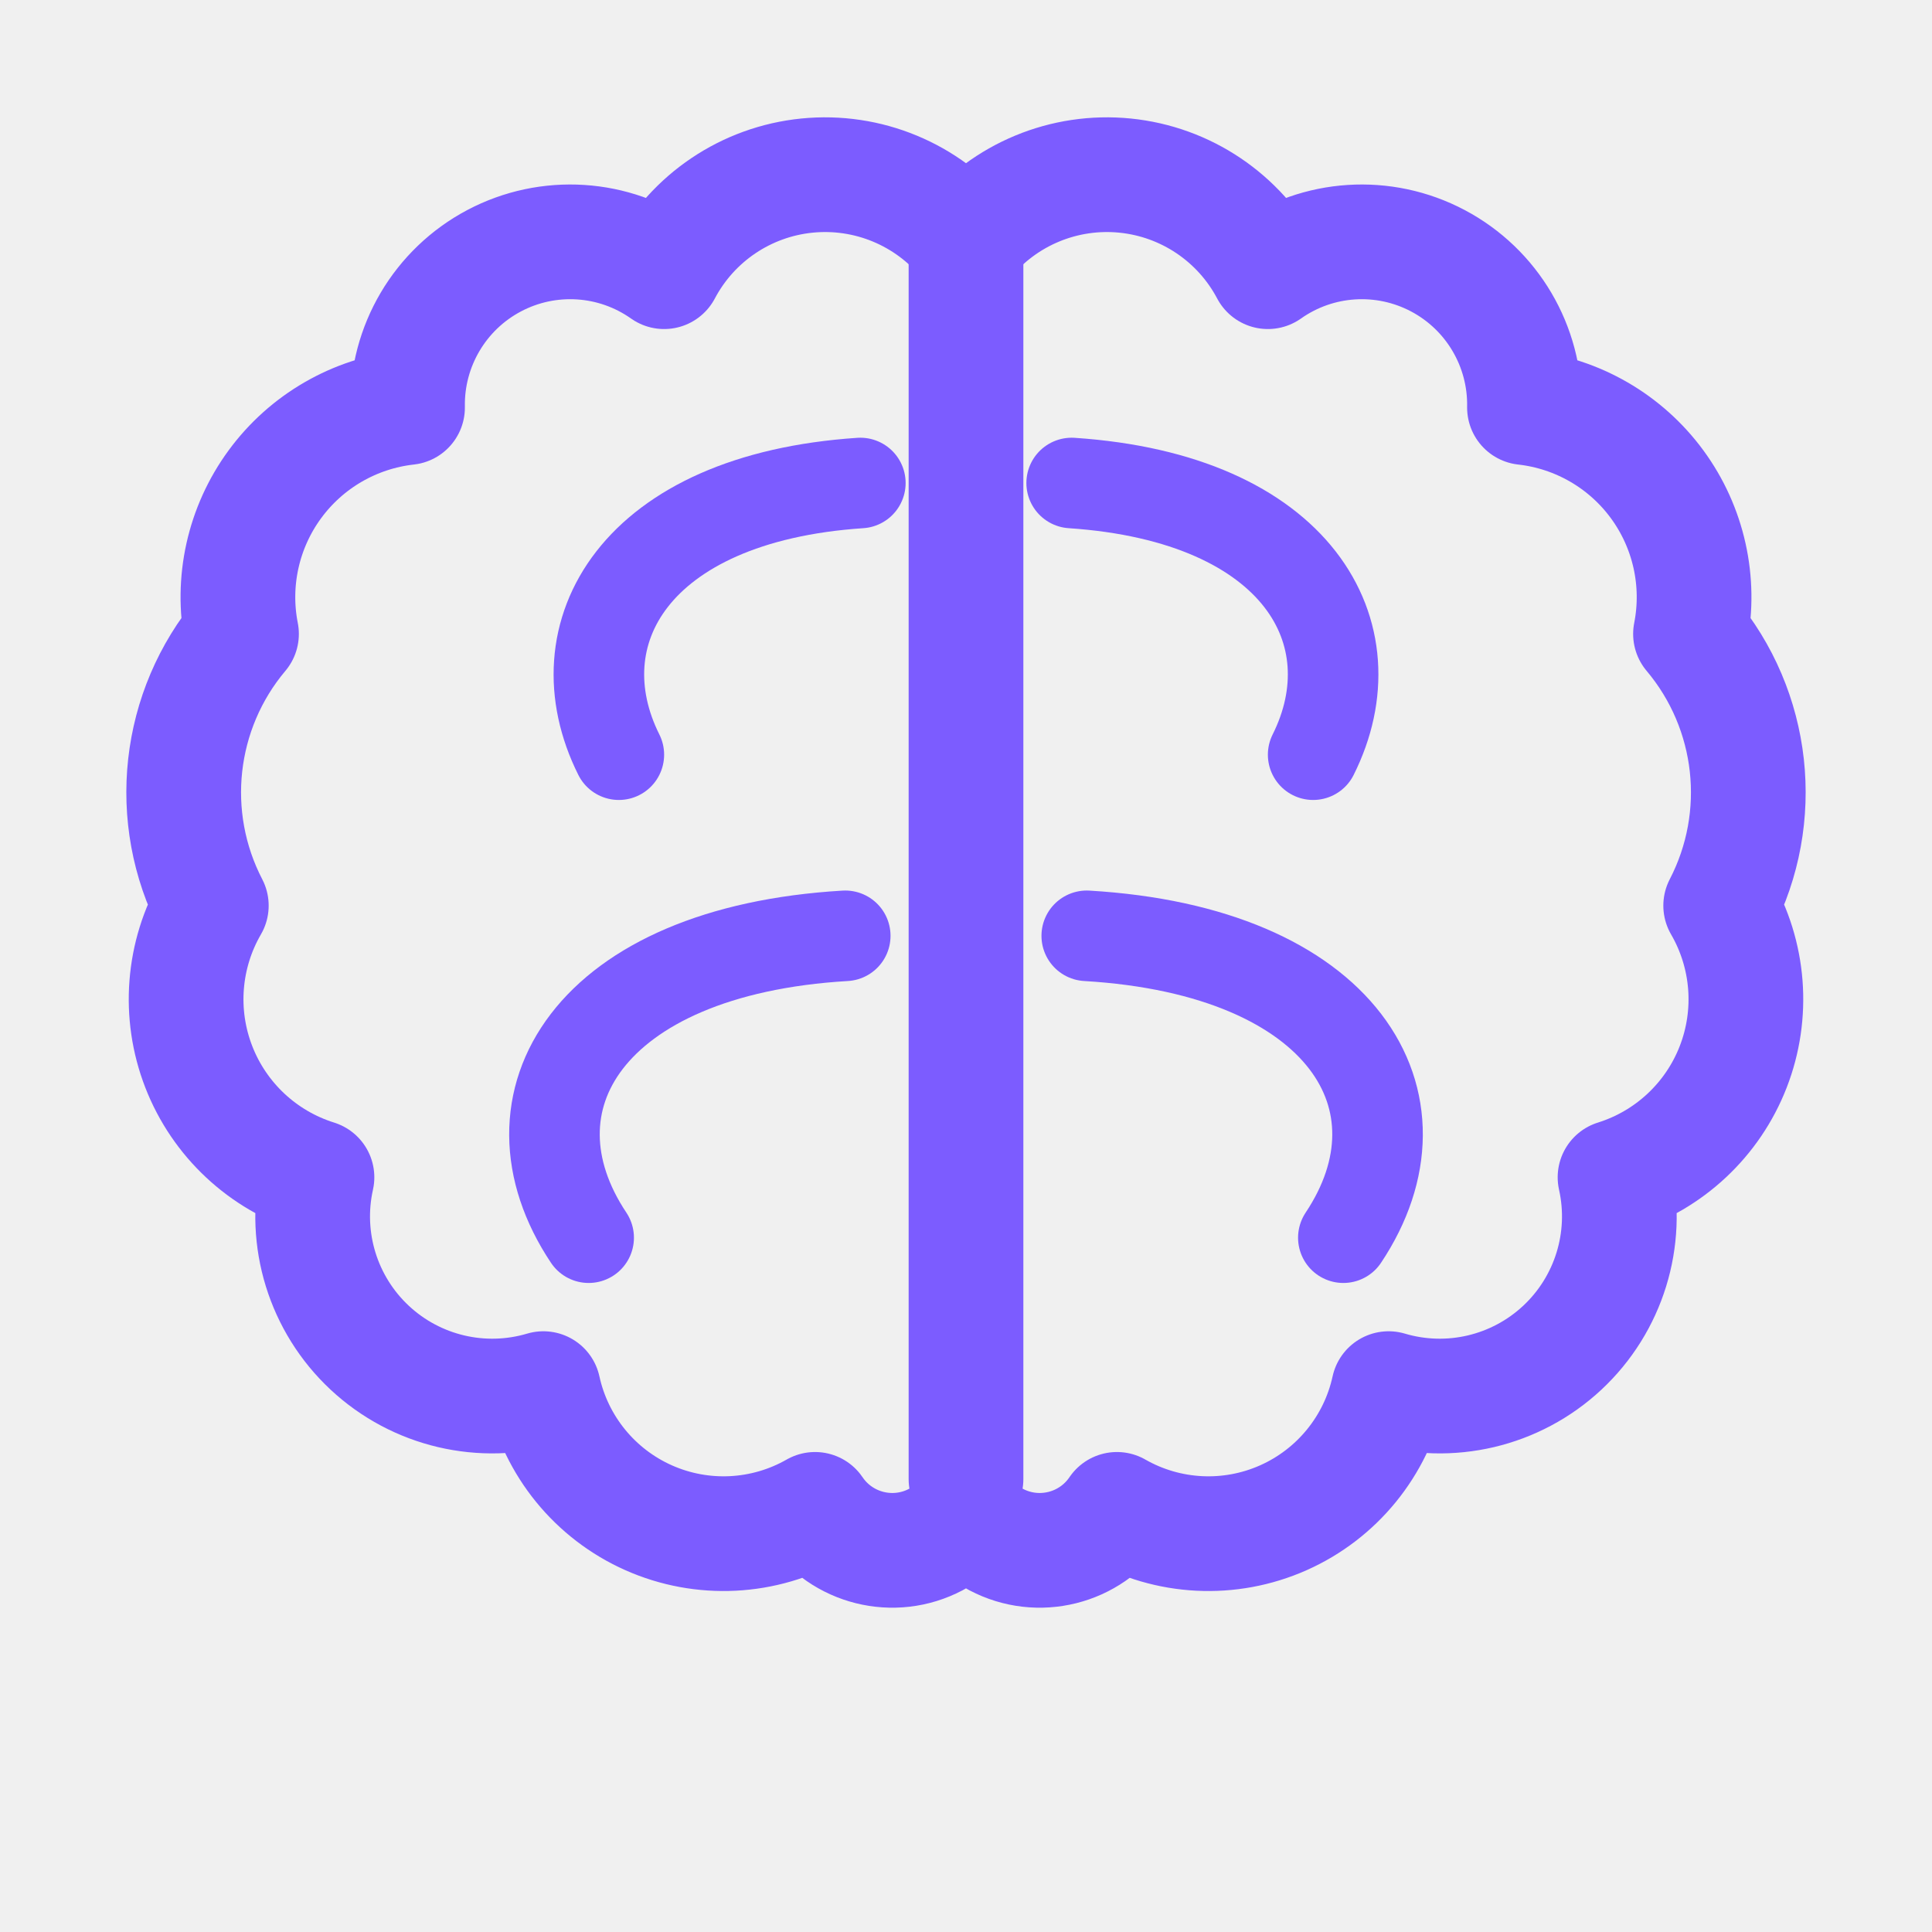
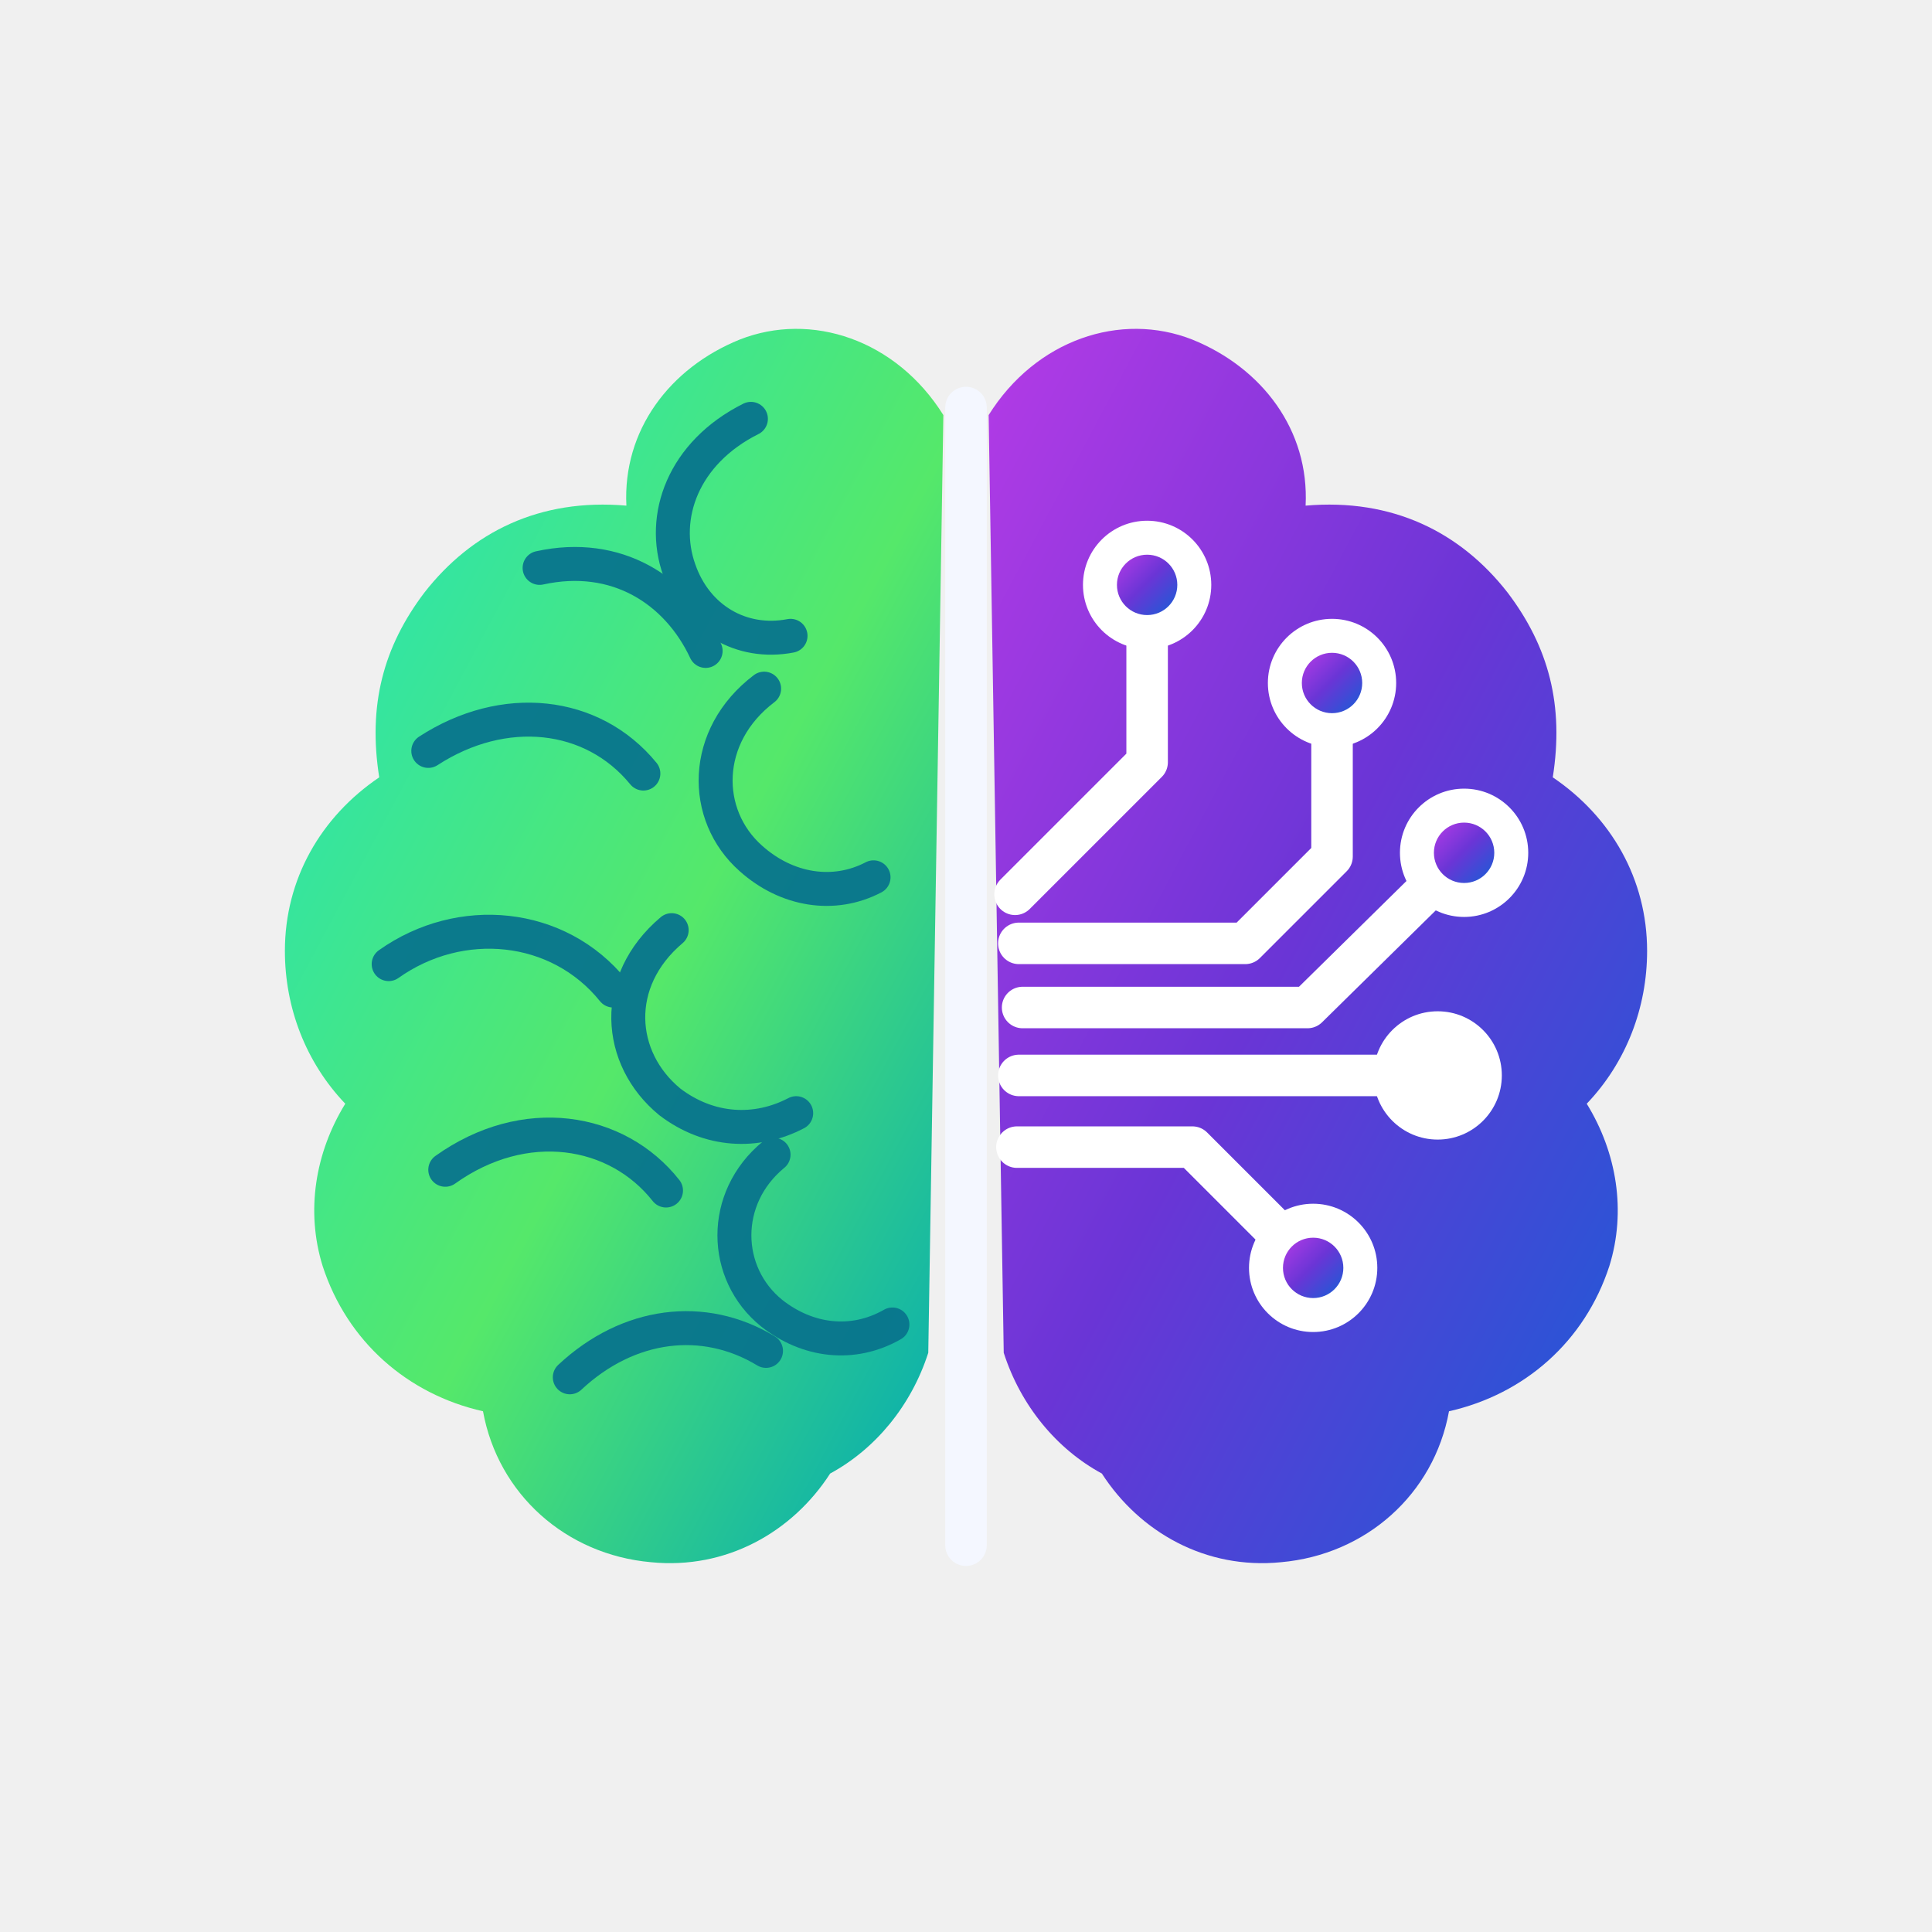
- <svg xmlns="http://www.w3.org/2000/svg" viewBox="0 0 64 64" width="64" height="64" role="img" aria-label="GBrain">
-   <g fill="none" stroke="#7C5CFF" stroke-width="3.8" stroke-linecap="round" stroke-linejoin="round">
-     <g id="hemisphere">
-       <path d="M32 8A6.03 6.03 0 0 1 42 9A5.39 5.39 0 0 1 50.5 13.5A6.32 6.32 0 0 1 56 21A8.15 8.15 0 0 1 57 30A6.18 6.18 0 0 1 53.5 39A5.95 5.95 0 0 1 46 46A6.11 6.11 0 0 1 37 50A3.09 3.09 0 0 1 33 51" />
-       <path d="M35.5 16c7.5 0.5 10 5 8 9" stroke-width="3" />
-       <path d="M36 31c8.5 0.5 11.5 5.5 8.5 10" stroke-width="3" />
-     </g>
-     <use href="#hemisphere" transform="translate(64,0) scale(-1,1)" />
-     <path d="M32 8v41" />
+ <svg xmlns="http://www.w3.org/2000/svg" viewBox="0 0 1024 1024" role="img" aria-label="GBrain">
+   <defs>
+     <linearGradient id="organic" x1="0" y1="0" x2="1" y2="1">
+       <stop offset="0%" stop-color="#20E3C2" />
+       <stop offset="55%" stop-color="#55E86A" />
+       <stop offset="100%" stop-color="#00A7B7" />
+     </linearGradient>
+     <linearGradient id="tech" x1="0" y1="0" x2="1" y2="1">
+       <stop offset="0%" stop-color="#B43BE6" />
+       <stop offset="48%" stop-color="#6A35D6" />
+       <stop offset="100%" stop-color="#155FD6" />
+     </linearGradient>
+   </defs>
+   <path fill="url(#organic)" d="     M500 220     C475 180 430 165 392 180     C355 195 330 228 332 268     C286 264 250 282 225 314     C203 343 195 374 201 412     C170 433 151 466 151 504     C151 534 162 563 183 585     C167 611 162 642 171 671     C184 711 216 739 256 748     C264 792 300 824 345 828     C385 832 420 812 440 781     C464 768 483 745 492 717     Z" />
+   <path fill="url(#tech)" d="     M524 220     C549 180 594 165 632 180     C669 195 694 228 692 268     C738 264 774 282 799 314     C821 343 829 374 823 412     C854 433 873 466 873 504     C873 534 862 563 841 585     C857 611 862 642 853 671     C840 711 808 739 768 748     C760 792 724 824 679 828     C639 832 604 812 584 781     C560 768 541 745 532 717     Z" />
+   <g fill="none" stroke="#08758D" stroke-width="18" stroke-linecap="round" stroke-linejoin="round" opacity=".95">
+     <path d="M398 222 C362 240 350 274 360 302 C369 328 393 342 419 337" />
+     <path d="M286 301 C327 292 359 313 374 345" />
+     <path d="M227 398 C267 372 314 377 341 410" />
+     <path d="M206 511 C244 484 296 489 325 525" />
+     <path d="M236 620 C278 590 327 598 353 631" />
+     <path d="M302 730 C333 701 373 696 406 716" />
+     <path d="M405 365 C372 390 372 432 398 455 C417 472 442 476 463 465" />
+     <path d="M356 493 C324 520 327 561 355 584 C376 600 401 601 422 590" />
+     <path d="M410 612 C382 635 383 675 409 696 C428 711 452 714 473 702" />
  </g>
+   <g fill="none" stroke="#FFFFFF" stroke-width="22" stroke-linecap="round" stroke-linejoin="round">
+     <path d="M538 474 L608 404 L608 330" />
+     <path d="M540 500 L660 500 L706 454 L706 382" />
+     <path d="M542 534 L693 534 L756 472" />
+     <path d="M540 570 L742 570" />
+     <path d="M539 608 L632 608 L680 656" />
+   </g>
+   <g fill="#FFFFFF">
+     <circle cx="608" cy="310" r="34" />
+     <circle cx="706" cy="362" r="34" />
+     <circle cx="776" cy="452" r="34" />
+     <circle cx="762" cy="570" r="34" />
+     <circle cx="696" cy="672" r="34" />
+   </g>
+   <g fill="url(#tech)">
+     <circle cx="608" cy="310" r="16" />
+     <circle cx="706" cy="362" r="16" />
+     <circle cx="776" cy="452" r="16" />
+     <circle cx="696" cy="672" r="16" />
+   </g>
+   <rect x="501" y="205" width="22" height="625" rx="11" fill="#F4F7FF" />
</svg>
